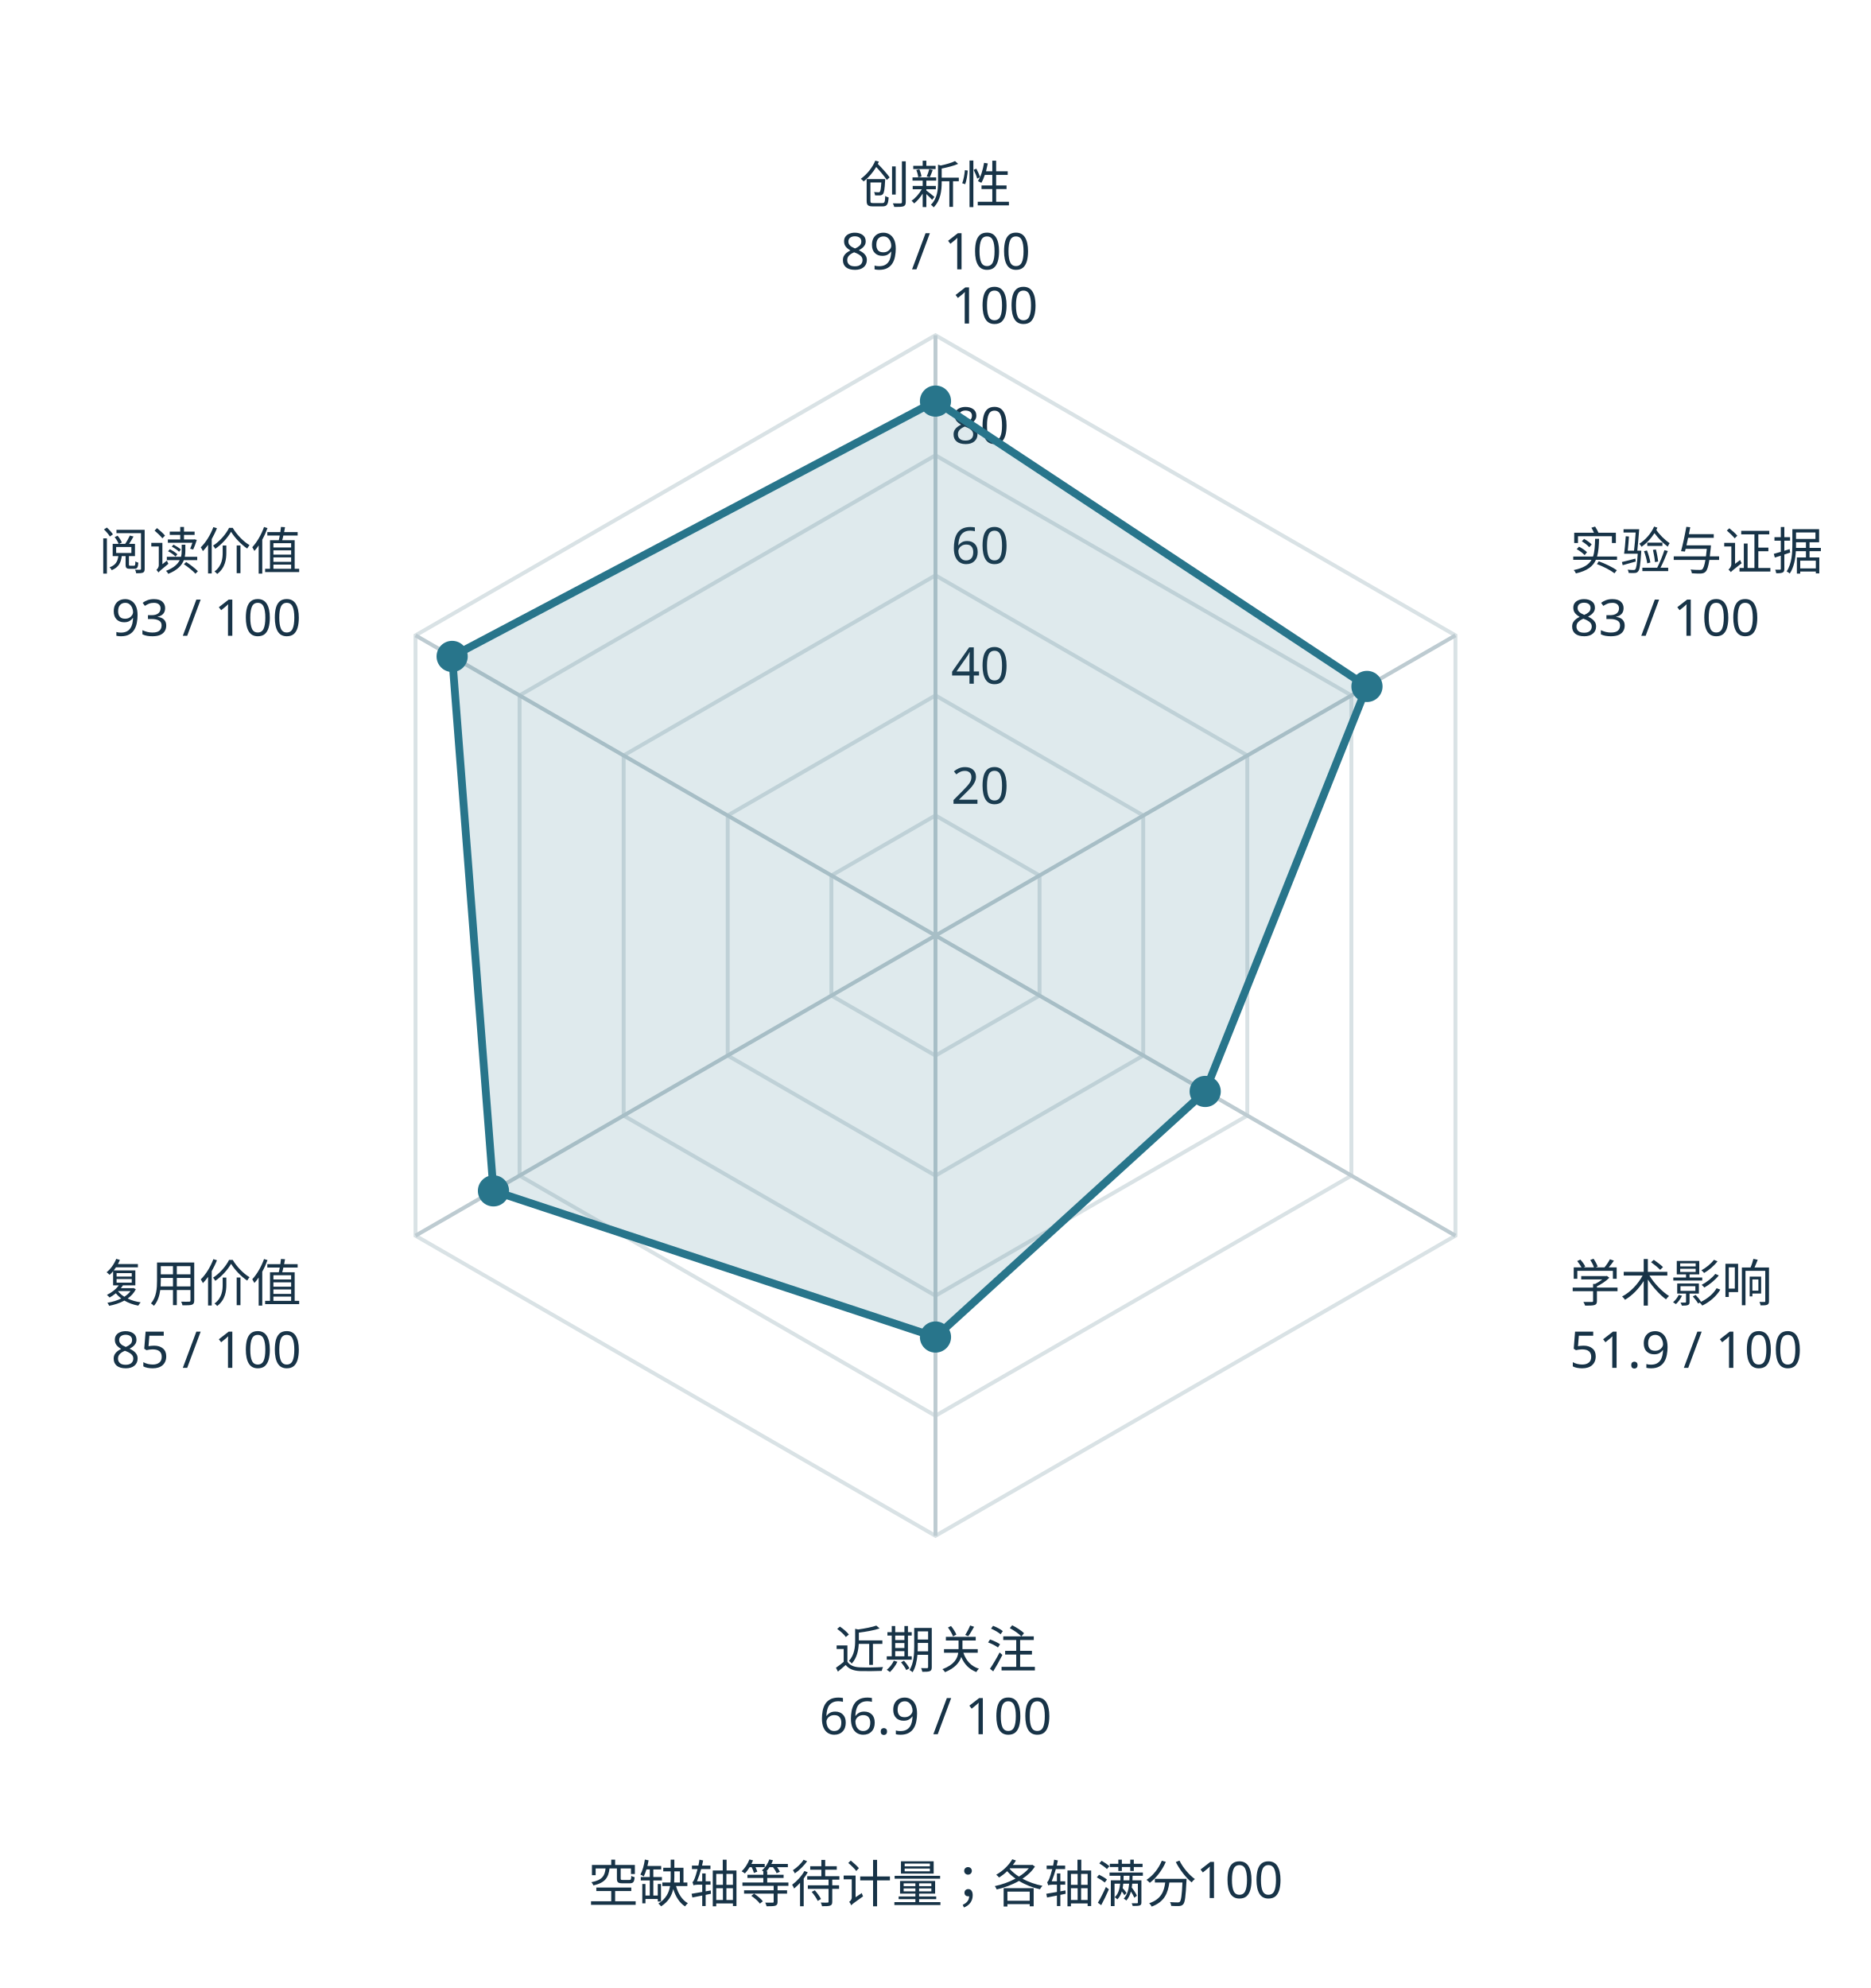
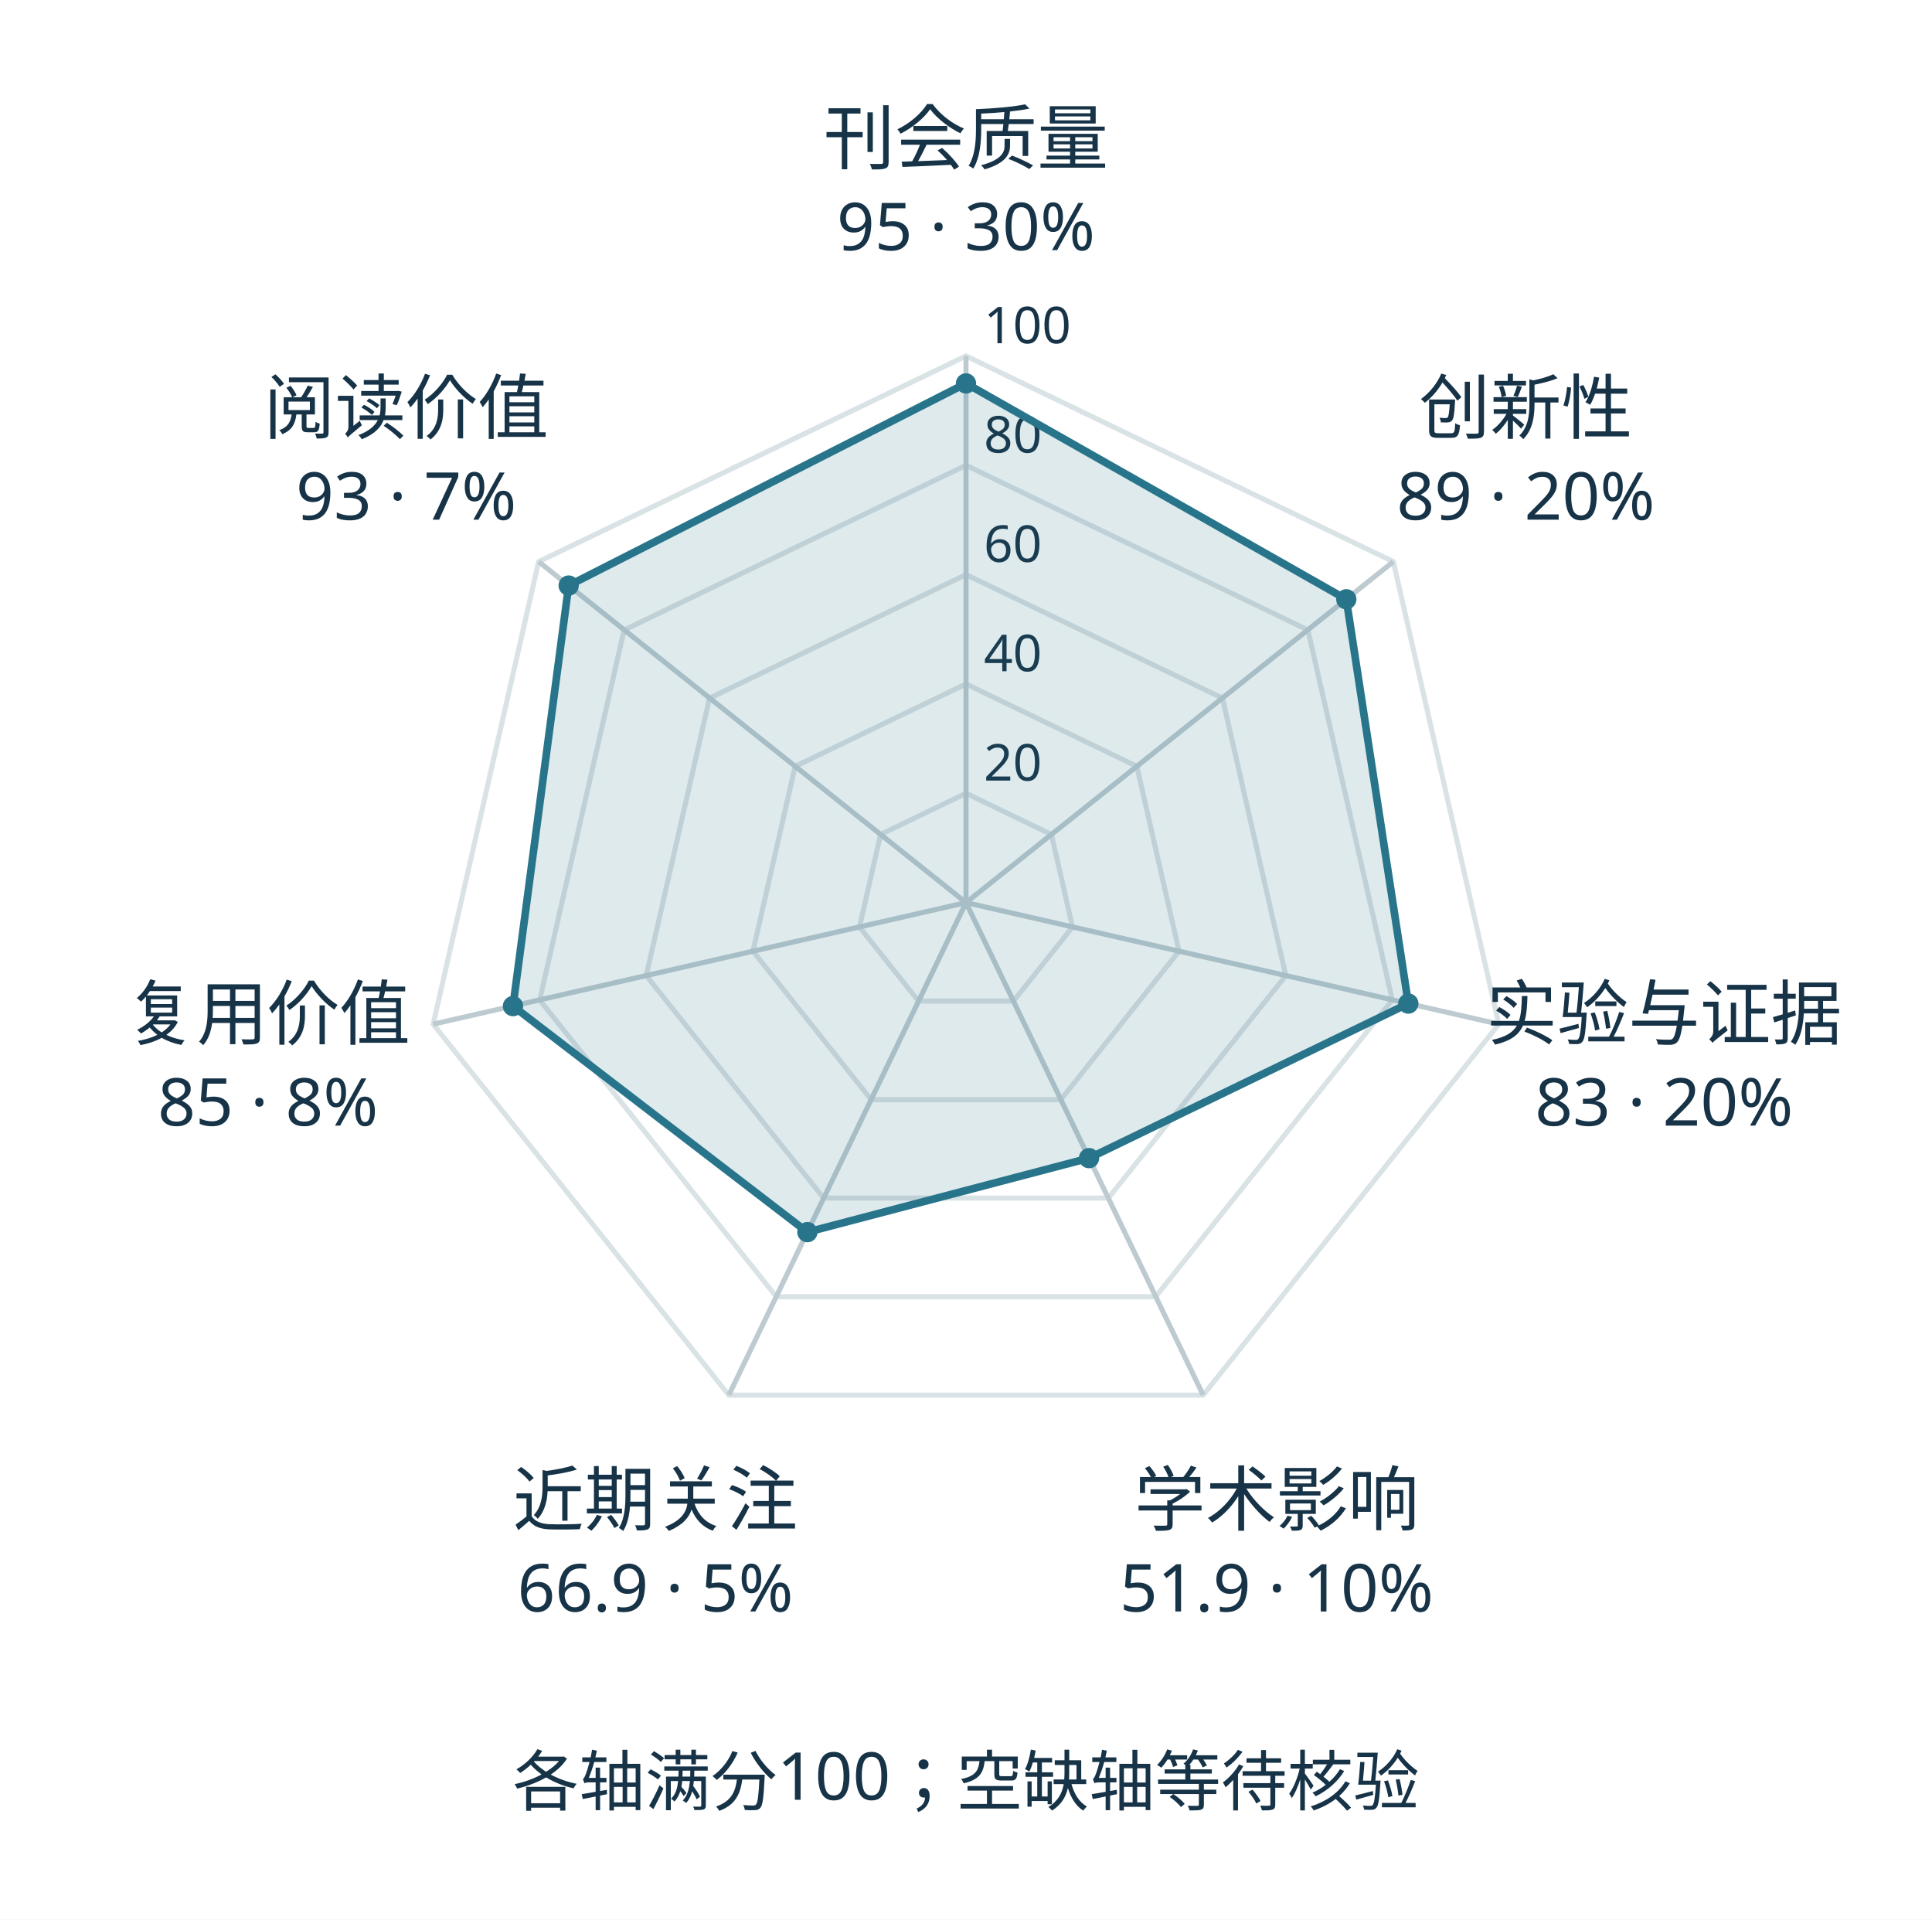
- <svg xmlns="http://www.w3.org/2000/svg" width="480" height="510" viewBox="0 0 480 510" role="img">
-   <rect width="480" height="510" fill="#fff" />
-   <g font-family="sans-serif" font-size="13" fill="#173347">
-     <polygon points="240.0,209.2 266.7,224.6 266.7,255.4 240.0,270.8 213.3,255.4 213.3,224.6" fill="none" stroke="#d9e2e5" />
-     <text x="244" y="206.2">20</text>
-     <polygon points="240.0,178.4 293.3,209.2 293.3,270.8 240.0,301.6 186.7,270.8 186.7,209.2" fill="none" stroke="#d9e2e5" />
-     <text x="244" y="175.4">40</text>
-     <polygon points="240.0,147.6 320.0,193.8 320.0,286.2 240.0,332.4 160.0,286.2 160.0,193.8" fill="none" stroke="#d9e2e5" />
-     <text x="244" y="144.6">60</text>
-     <polygon points="240.0,116.8 346.7,178.4 346.7,301.6 240.0,363.2 133.3,301.6 133.3,178.4" fill="none" stroke="#d9e2e5" />
-     <text x="244" y="113.8">80</text>
-     <polygon points="240.0,86.0 373.4,163.0 373.4,317.0 240.0,394.0 106.6,317.0 106.6,163.0" fill="none" stroke="#d9e2e5" />
-     <text x="244" y="83.0">100</text>
-     <line x1="240" y1="240" x2="240.0" y2="86.0" stroke="#bdcbd1" />
-     <text x="240.0" y="52.1" text-anchor="middle">创新性</text>
-     <text x="240.0" y="69.1" text-anchor="middle">89 / 100</text>
-     <line x1="240" y1="240" x2="373.4" y2="163.0" stroke="#bdcbd1" />
-     <text x="402.7" y="146.1" text-anchor="start">实验与证据</text>
-     <text x="402.7" y="163.1" text-anchor="start">83 / 100</text>
-     <line x1="240" y1="240" x2="373.4" y2="317.0" stroke="#bdcbd1" />
-     <text x="402.7" y="333.9" text-anchor="start">学术影响</text>
-     <text x="402.7" y="350.9" text-anchor="start">51.9 / 100</text>
-     <line x1="240" y1="240" x2="240.0" y2="394.0" stroke="#bdcbd1" />
-     <text x="240.0" y="427.9" text-anchor="middle">近期关注</text>
-     <text x="240.0" y="444.9" text-anchor="middle">66.9 / 100</text>
-     <line x1="240" y1="240" x2="106.6" y2="317.0" stroke="#bdcbd1" />
-     <text x="77.3" y="333.9" text-anchor="end">复用价值</text>
-     <text x="77.3" y="350.9" text-anchor="end">85 / 100</text>
-     <line x1="240" y1="240" x2="106.6" y2="163.0" stroke="#bdcbd1" />
-     <text x="77.3" y="146.1" text-anchor="end">阅读价值</text>
-     <text x="77.3" y="163.1" text-anchor="end">93 / 100</text>
-     <polygon points="240.0,102.9 350.7,176.1 309.2,280.0 240.0,343.0 126.6,305.5 116.0,168.4" fill="#28758b" fill-opacity=".15" stroke="#28758b" stroke-width="2" />
-     <circle cx="240.0" cy="102.9" r="4" fill="#28758b" />
-     <circle cx="350.7" cy="176.1" r="4" fill="#28758b" />
-     <circle cx="309.2" cy="280.0" r="4" fill="#28758b" />
-     <circle cx="240.0" cy="343.0" r="4" fill="#28758b" />
-     <circle cx="126.6" cy="305.5" r="4" fill="#28758b" />
-     <circle cx="116.0" cy="168.4" r="4" fill="#28758b" />
-     <text x="240" y="488" text-anchor="middle">空缺轴等待计量；各轴满分100</text>
+ <svg xmlns="http://www.w3.org/2000/svg" width="760" height="755" viewBox="0 0 760 755" role="img">
+   <rect width="760" height="755" fill="#fff" />
+   <g font-family="sans-serif" font-size="28" fill="#173347">
+     <polygon points="380.0,312.0 413.6,328.2 421.9,364.6 398.7,393.7 361.3,393.7 338.1,364.6 346.4,328.2" fill="none" stroke="#d9e2e5" stroke-width="2" />
+     <text x="387" y="307.0" font-size="20">20</text>
+     <polygon points="380.0,269.0 447.2,301.4 463.8,374.1 417.3,432.5 342.7,432.5 296.2,374.1 312.8,301.4" fill="none" stroke="#d9e2e5" stroke-width="2" />
+     <text x="387" y="264.0" font-size="20">40</text>
+     <polygon points="380.0,226.0 480.9,274.6 505.8,383.7 436.0,471.2 324.0,471.2 254.2,383.7 279.1,274.6" fill="none" stroke="#d9e2e5" stroke-width="2" />
+     <text x="387" y="221.0" font-size="20">60</text>
+     <polygon points="380.0,183.0 514.5,247.8 547.7,393.3 454.6,510.0 305.4,510.0 212.3,393.3 245.5,247.8" fill="none" stroke="#d9e2e5" stroke-width="2" />
+     <text x="387" y="178.0" font-size="20">80</text>
+     <polygon points="380.0,140.0 548.1,220.9 589.6,402.8 473.3,548.7 286.7,548.7 170.4,402.8 211.9,220.9" fill="none" stroke="#d9e2e5" stroke-width="2" />
+     <text x="387" y="135.0" font-size="20">100</text>
+     <line x1="380" y1="355" x2="380.0" y2="140.0" stroke="#bdcbd1" stroke-width="2" />
+     <text x="380.0" y="64.4" text-anchor="middle">刊会质量</text>
+     <text x="380.0" y="98.4" font-size="26" text-anchor="middle">95 · 30%</text>
+     <line x1="380" y1="355" x2="548.1" y2="220.9" stroke="#bdcbd1" stroke-width="2" />
+     <text x="600.2" y="170.4" text-anchor="middle">创新性</text>
+     <text x="600.2" y="204.4" font-size="26" text-anchor="middle">89 · 20%</text>
+     <line x1="380" y1="355" x2="589.6" y2="402.8" stroke="#bdcbd1" stroke-width="2" />
+     <text x="654.6" y="408.7" text-anchor="middle">实验与证据</text>
+     <text x="654.6" y="442.7" font-size="26" text-anchor="middle">83 · 20%</text>
+     <line x1="380" y1="355" x2="473.3" y2="548.7" stroke="#bdcbd1" stroke-width="2" />
+     <text x="502.2" y="599.8" text-anchor="middle">学术影响</text>
+     <text x="502.2" y="633.8" font-size="26" text-anchor="middle">51.9 · 10%</text>
+     <line x1="380" y1="355" x2="286.7" y2="548.7" stroke="#bdcbd1" stroke-width="2" />
+     <text x="257.8" y="599.8" text-anchor="middle">近期关注</text>
+     <text x="257.8" y="633.8" font-size="26" text-anchor="middle">66.9 · 5%</text>
+     <line x1="380" y1="355" x2="170.4" y2="402.8" stroke="#bdcbd1" stroke-width="2" />
+     <text x="105.4" y="408.7" text-anchor="middle">复用价值</text>
+     <text x="105.4" y="442.7" font-size="26" text-anchor="middle">85 · 8%</text>
+     <line x1="380" y1="355" x2="211.9" y2="220.9" stroke="#bdcbd1" stroke-width="2" />
+     <text x="159.8" y="170.4" text-anchor="middle">阅读价值</text>
+     <text x="159.8" y="204.4" font-size="26" text-anchor="middle">93 · 7%</text>
+     <polygon points="380.0,150.8 529.6,235.7 554.0,394.7 428.4,455.5 317.6,484.6 201.8,395.7 223.7,230.3" fill="#28758b" fill-opacity=".15" stroke="#28758b" stroke-width="3" />
+     <circle cx="380.0" cy="150.8" r="4" fill="#28758b" />
+     <circle cx="529.6" cy="235.7" r="4" fill="#28758b" />
+     <circle cx="554.0" cy="394.7" r="4" fill="#28758b" />
+     <circle cx="428.4" cy="455.5" r="4" fill="#28758b" />
+     <circle cx="317.6" cy="484.6" r="4" fill="#28758b" />
+     <circle cx="201.8" cy="395.7" r="4" fill="#28758b" />
+     <circle cx="223.7" cy="230.3" r="4" fill="#28758b" />
+     <text x="380" y="710" font-size="26" text-anchor="middle">各轴满分100；空缺轴等待核验</text>
  </g>
</svg>
